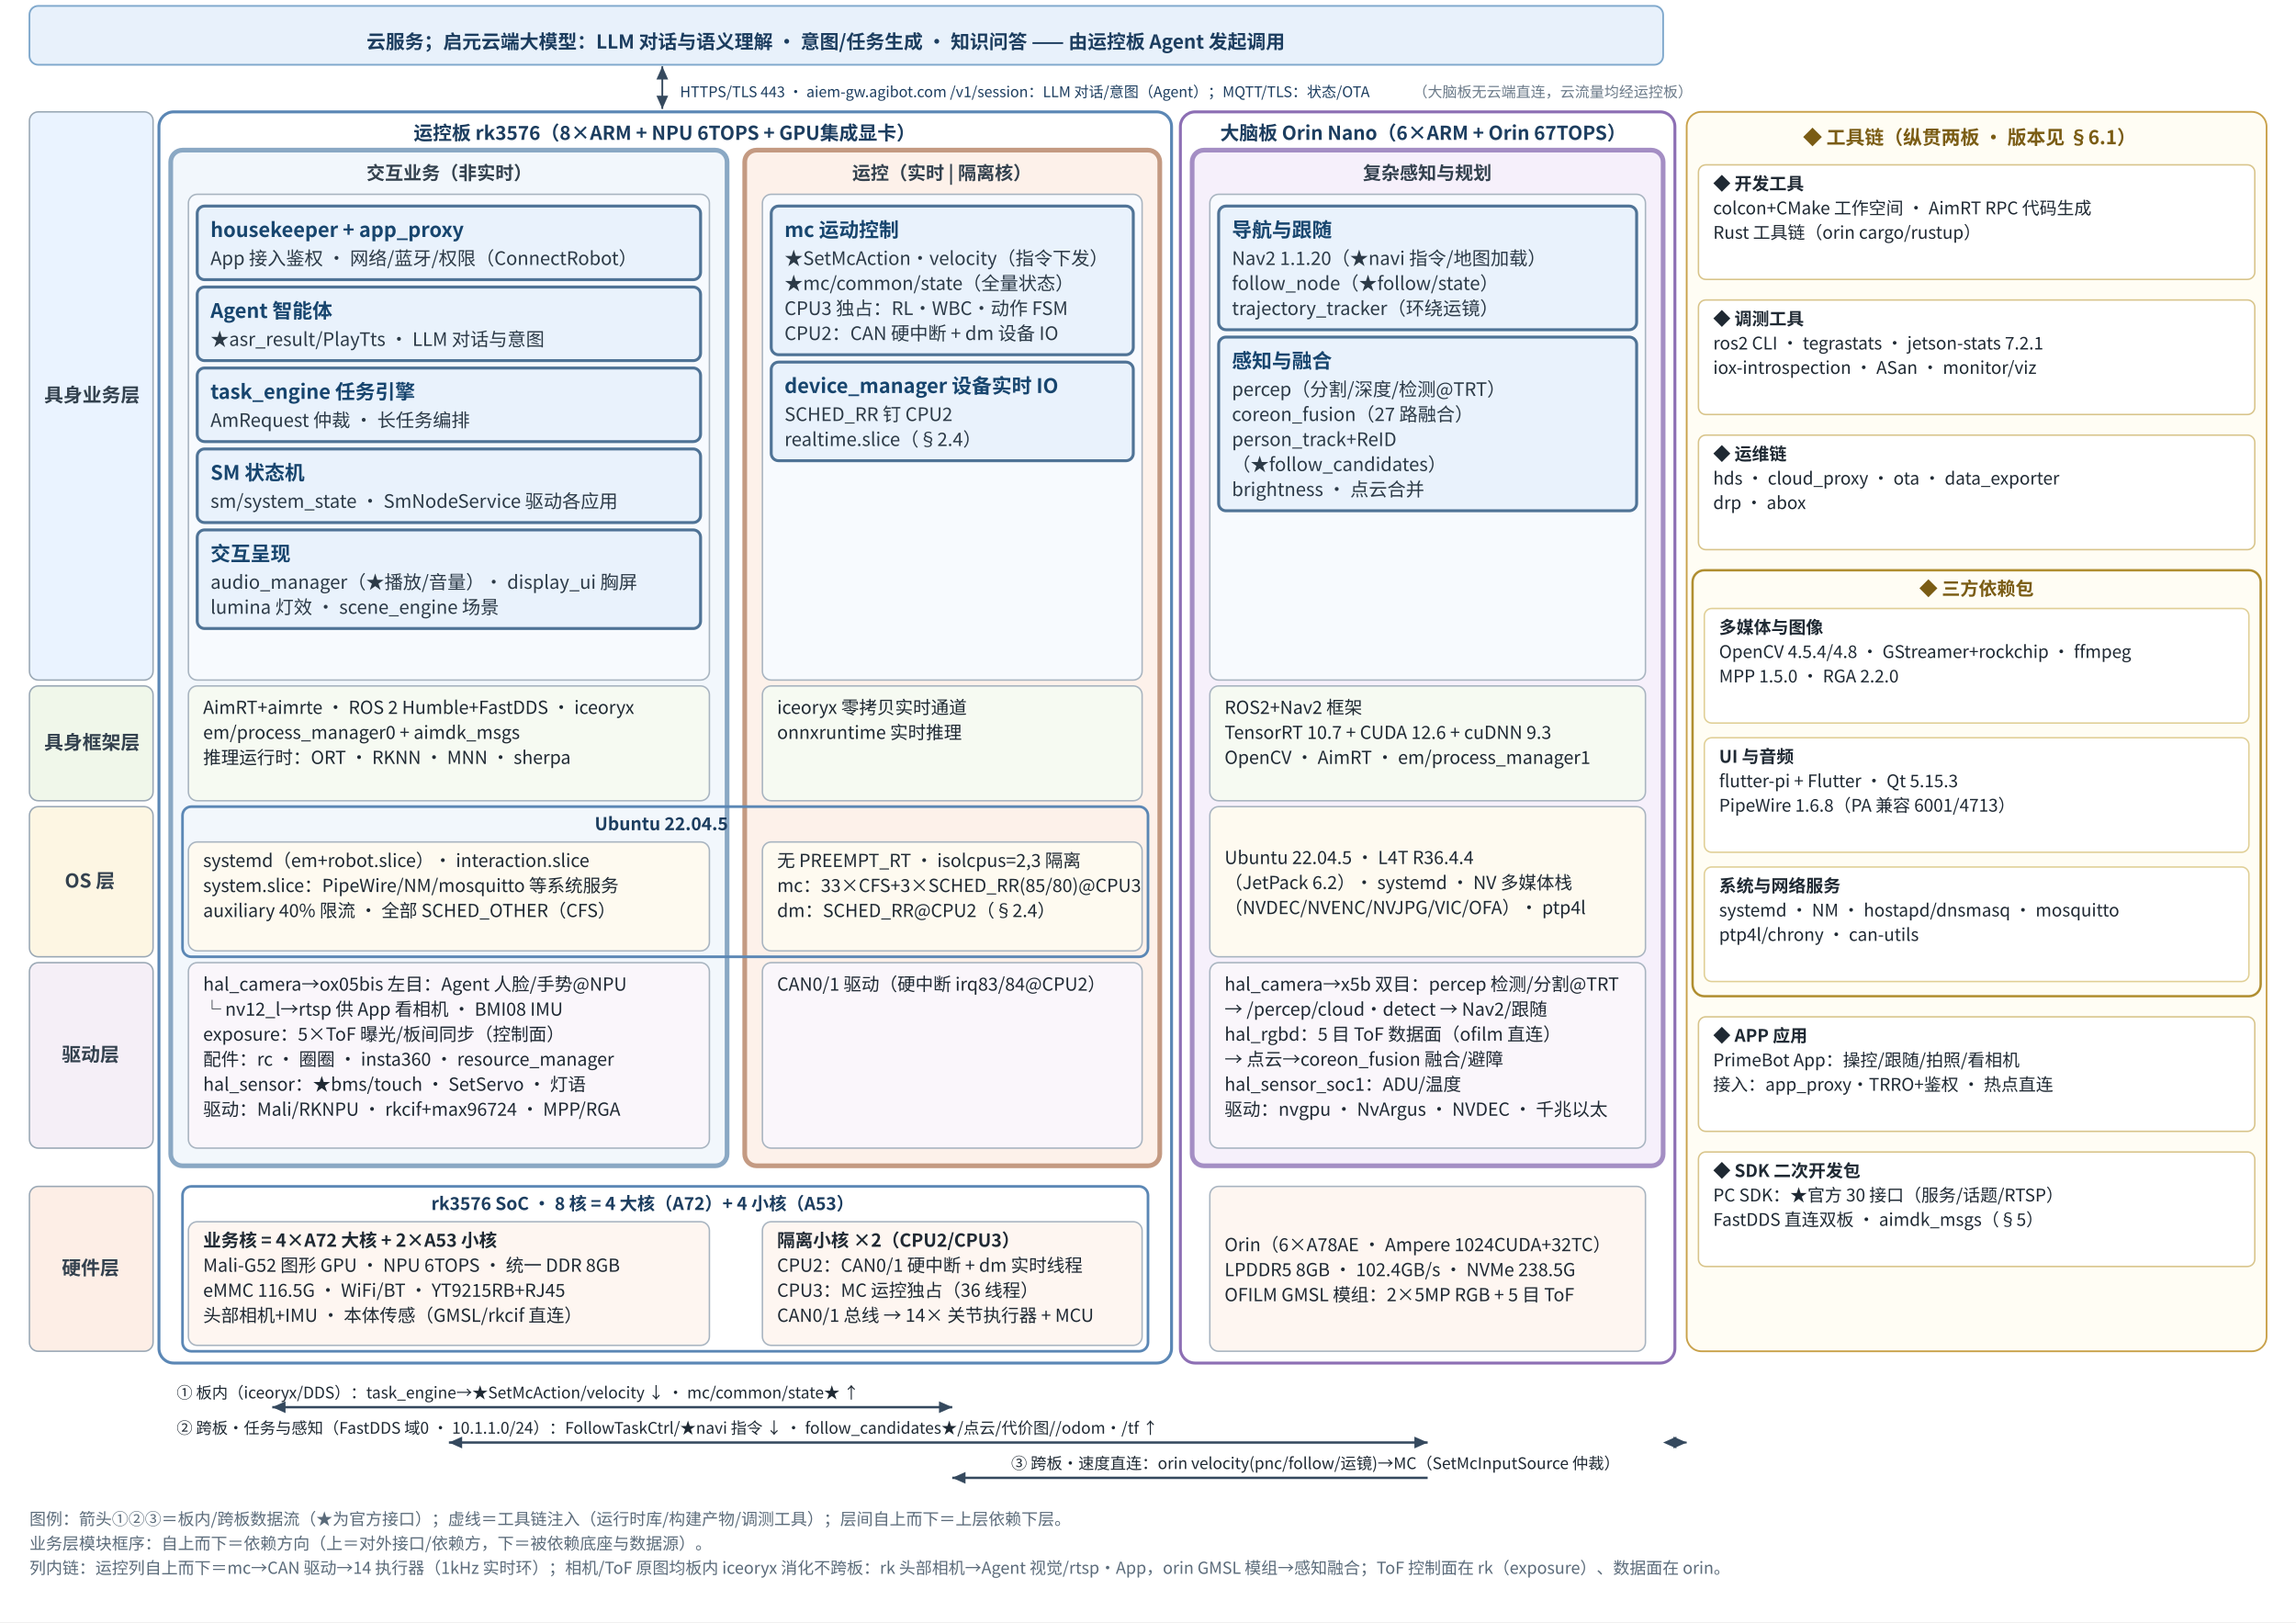
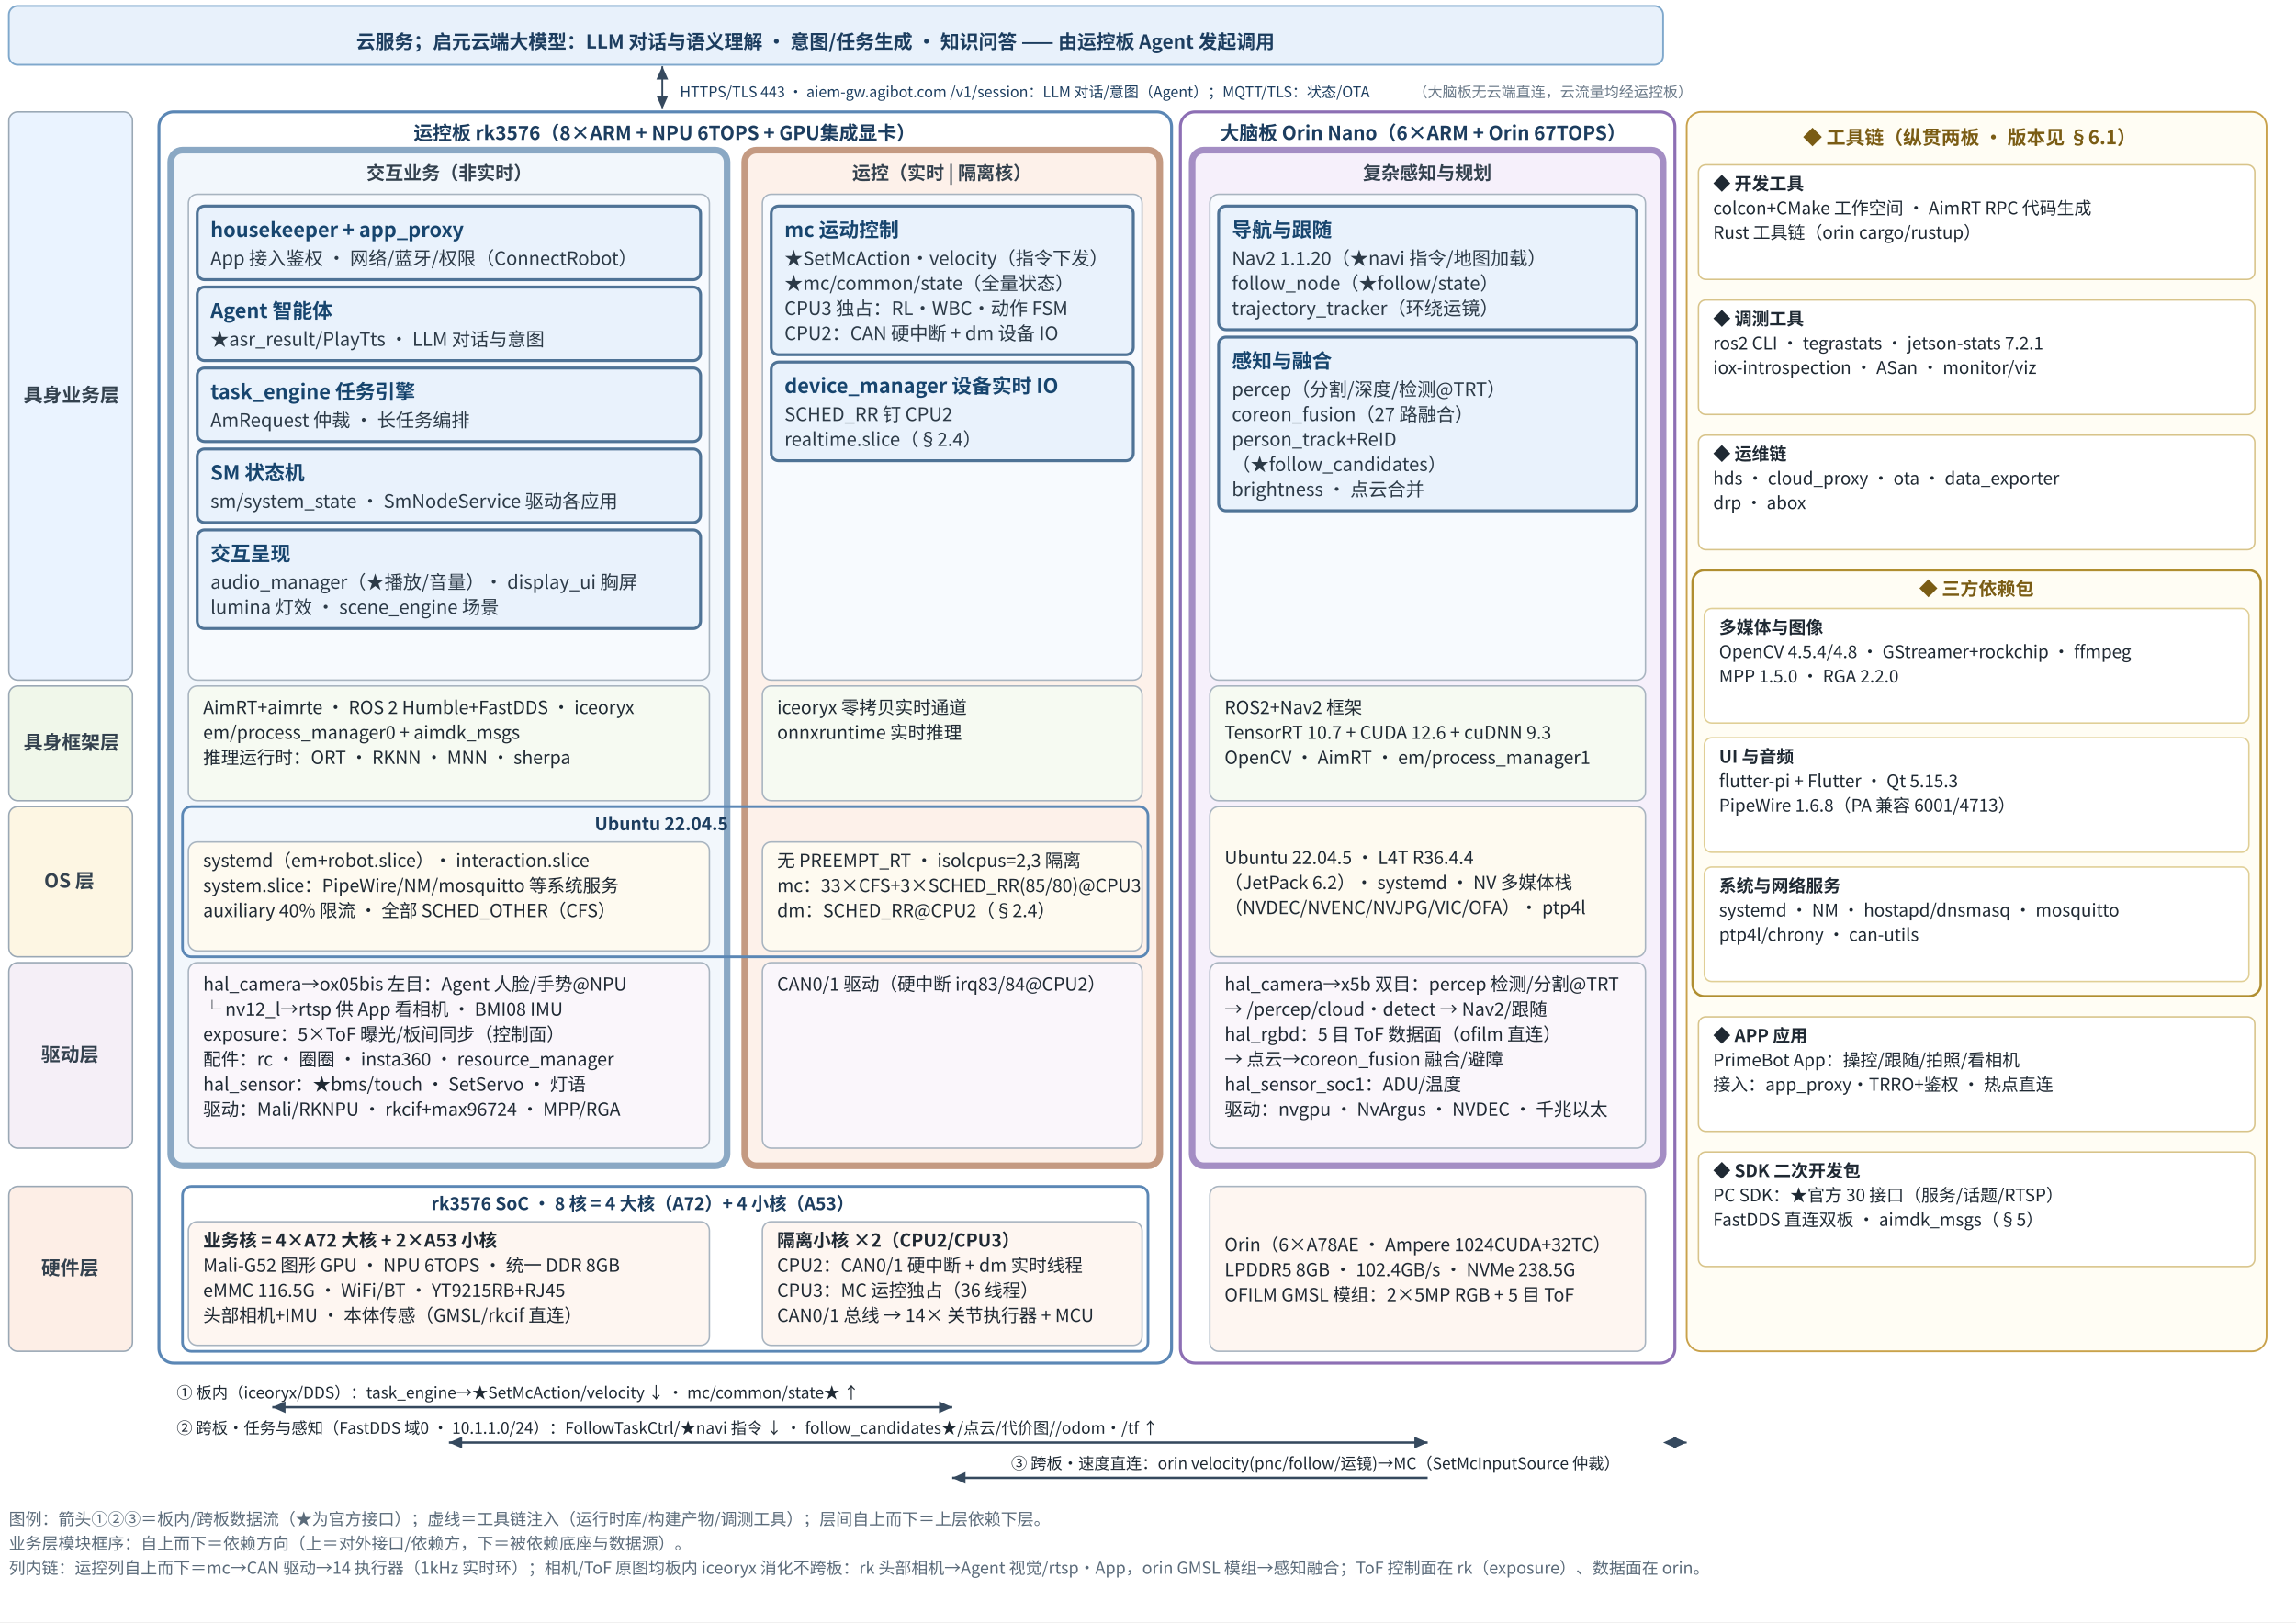
<svg xmlns="http://www.w3.org/2000/svg" width="1560" height="1102" viewBox="0 0 1560 1102">
  <rect x="0" y="0" width="1560" height="1102" fill="#ffffff" />
-   <rect x="20" y="4" width="1110" height="40" rx="6" fill="#e8f1fb" stroke="#7fa8cc" stroke-width="1.2" />
-   <text x="249" y="33" font-family="Noto Sans CJK SC" font-size="13" fill="#1c3d5f" font-weight="700">云服务；启元云端大模型：LLM 对话与语义理解 · 意图/任务生成 · 知识问答 —— 由运控板 Agent 发起调用</text>
+   <rect x="6" y="4" width="1124" height="40" rx="6" fill="#e8f1fb" stroke="#7fa8cc" stroke-width="1.2" />
+   <text x="242" y="33" font-family="Noto Sans CJK SC" font-size="13" fill="#1c3d5f" font-weight="700">云服务；启元云端大模型：LLM 对话与语义理解 · 意图/任务生成 · 知识问答 —— 由运控板 Agent 发起调用</text>
  <line x1="450" y1="45" x2="450" y2="74" stroke="#35495e" stroke-width="1.2" />
  <polygon points="450,74 446,65 454,65" fill="#35495e" />
  <polygon points="450,45 454,54 446,54" fill="#35495e" />
  <text x="462" y="66" font-family="Noto Sans CJK SC" font-size="10" fill="#1c3d5f">HTTPS/TLS 443 · aiem-gw.agibot.com /v1/session：LLM 对话/意图（Agent）；MQTT/TLS：状态/OTA</text>
  <text x="960" y="66" font-family="Noto Sans CJK SC" font-size="10" fill="#6b7a89">（大脑板无云端直连，云流量均经运控板）</text>
  <rect x="108" y="76" width="688" height="850" rx="10" fill="#ffffff" stroke="#5b87b5" stroke-width="2" />
  <text x="281" y="95" font-family="Noto Sans CJK SC" font-size="13" fill="#1c3d5f" font-weight="700">运控板 rk3576（8×ARM + NPU 6TOPS + GPU集成显卡）</text>
  <rect x="802" y="76" width="336" height="850" rx="10" fill="#ffffff" stroke="#8d6fb4" stroke-width="2" />
  <text x="829" y="95" font-family="Noto Sans CJK SC" font-size="13" fill="#1c3d5f" font-weight="700">大脑板 Orin Nano（6×ARM + Orin 67TOPS）</text>
-   <rect x="116" y="102" width="378" height="690" rx="8" fill="#f2f7fc" stroke="#8aa8c4" stroke-width="3.2" />
+   <rect x="116" y="102" width="378" height="690" rx="8" fill="#f2f7fc" stroke="#8aa8c4" stroke-width="4.5" />
  <text x="249" y="122" font-family="Noto Sans CJK SC" font-size="12.5" fill="#33414e" font-weight="700">交互业务（非实时）</text>
-   <rect x="506" y="102" width="282" height="690" rx="8" fill="#fdf1ea" stroke="#c49a82" stroke-width="3.2" />
+   <rect x="506" y="102" width="282" height="690" rx="8" fill="#fdf1ea" stroke="#c49a82" stroke-width="4.5" />
  <text x="579" y="122" font-family="Noto Sans CJK SC" font-size="12.5" fill="#33414e" font-weight="700">运控（实时 | 隔离核）</text>
-   <rect x="810" y="102" width="320" height="690" rx="8" fill="#f6f0fb" stroke="#a48ec4" stroke-width="3.2" />
+   <rect x="810" y="102" width="320" height="690" rx="8" fill="#f6f0fb" stroke="#a48ec4" stroke-width="4.5" />
  <text x="926" y="122" font-family="Noto Sans CJK SC" font-size="12.5" fill="#33414e" font-weight="700">复杂感知与规划</text>
-   <rect x="20" y="76" width="84" height="386" rx="6" fill="#eaf3ff" stroke="#9aa8b5" stroke-width="1" />
-   <text x="30" y="273" font-family="Noto Sans CJK SC" font-size="13" fill="#33414e" font-weight="700">具身业务层</text>
+   <rect x="6" y="76" width="84" height="386" rx="6" fill="#eaf3ff" stroke="#9aa8b5" stroke-width="1" />
+   <text x="16" y="273" font-family="Noto Sans CJK SC" font-size="13" fill="#33414e" font-weight="700">具身业务层</text>
  <rect x="128" y="132" width="354" height="330" rx="6" fill="#f7fafe" stroke="#a8b4c0" stroke-width="1" />
  <rect x="134" y="140" width="342" height="50" rx="5" fill="#e9f2fc" stroke="#4f7396" stroke-width="2" />
  <text x="143" y="161" font-family="Noto Sans CJK SC" font-size="13.6" fill="#17456e" font-weight="700">housekeeper + app_proxy</text>
  <text x="143" y="180" font-family="Noto Sans CJK SC" font-size="12.6" fill="#2c3a47">App 接入鉴权 · 网络/蓝牙/权限（ConnectRobot）</text>
  <rect x="134" y="195" width="342" height="50" rx="5" fill="#e9f2fc" stroke="#4f7396" stroke-width="2" />
  <text x="143" y="216" font-family="Noto Sans CJK SC" font-size="13.6" fill="#17456e" font-weight="700">Agent 智能体</text>
  <text x="143" y="235" font-family="Noto Sans CJK SC" font-size="12.6" fill="#2c3a47">★asr_result/PlayTts · LLM 对话与意图</text>
  <rect x="134" y="250" width="342" height="50" rx="5" fill="#e9f2fc" stroke="#4f7396" stroke-width="2" />
  <text x="143" y="271" font-family="Noto Sans CJK SC" font-size="13.6" fill="#17456e" font-weight="700">task_engine 任务引擎</text>
  <text x="143" y="290" font-family="Noto Sans CJK SC" font-size="12.6" fill="#2c3a47">AmRequest 仲裁 · 长任务编排</text>
  <rect x="134" y="305" width="342" height="50" rx="5" fill="#e9f2fc" stroke="#4f7396" stroke-width="2" />
  <text x="143" y="326" font-family="Noto Sans CJK SC" font-size="13.6" fill="#17456e" font-weight="700">SM 状态机</text>
  <text x="143" y="345" font-family="Noto Sans CJK SC" font-size="12.6" fill="#2c3a47">sm/system_state · SmNodeService 驱动各应用</text>
  <rect x="134" y="360" width="342" height="67" rx="5" fill="#e9f2fc" stroke="#4f7396" stroke-width="2" />
  <text x="143" y="381" font-family="Noto Sans CJK SC" font-size="13.6" fill="#17456e" font-weight="700">交互呈现</text>
  <text x="143" y="400" font-family="Noto Sans CJK SC" font-size="12.6" fill="#2c3a47">audio_manager（★播放/音量）· display_ui 胸屏</text>
  <text x="143" y="417" font-family="Noto Sans CJK SC" font-size="12.6" fill="#2c3a47">lumina 灯效 · scene_engine 场景</text>
  <rect x="518" y="132" width="258" height="330" rx="6" fill="#f7fafe" stroke="#a8b4c0" stroke-width="1" />
  <rect x="524" y="140" width="246" height="101" rx="5" fill="#e9f2fc" stroke="#4f7396" stroke-width="2" />
  <text x="533" y="161" font-family="Noto Sans CJK SC" font-size="13.6" fill="#17456e" font-weight="700">mc 运动控制</text>
  <text x="533" y="180" font-family="Noto Sans CJK SC" font-size="12.6" fill="#2c3a47">★SetMcAction·velocity（指令下发）</text>
  <text x="533" y="197" font-family="Noto Sans CJK SC" font-size="12.6" fill="#2c3a47">★mc/common/state（全量状态）</text>
  <text x="533" y="214" font-family="Noto Sans CJK SC" font-size="12.6" fill="#2c3a47">CPU3 独占：RL·WBC·动作 FSM</text>
  <text x="533" y="231" font-family="Noto Sans CJK SC" font-size="12.6" fill="#2c3a47">CPU2：CAN 硬中断 + dm 设备 IO</text>
  <rect x="524" y="246" width="246" height="67" rx="5" fill="#e9f2fc" stroke="#4f7396" stroke-width="2" />
  <text x="533" y="267" font-family="Noto Sans CJK SC" font-size="13.6" fill="#17456e" font-weight="700">device_manager 设备实时 IO</text>
  <text x="533" y="286" font-family="Noto Sans CJK SC" font-size="12.6" fill="#2c3a47">SCHED_RR 钉 CPU2</text>
  <text x="533" y="303" font-family="Noto Sans CJK SC" font-size="12.6" fill="#2c3a47">realtime.slice（§2.4）</text>
  <rect x="822" y="132" width="296" height="330" rx="6" fill="#f7fafe" stroke="#a8b4c0" stroke-width="1" />
  <rect x="828" y="140" width="284" height="84" rx="5" fill="#e9f2fc" stroke="#4f7396" stroke-width="2" />
  <text x="837" y="161" font-family="Noto Sans CJK SC" font-size="13.6" fill="#17456e" font-weight="700">导航与跟随</text>
  <text x="837" y="180" font-family="Noto Sans CJK SC" font-size="12.6" fill="#2c3a47">Nav2 1.1.20（★navi 指令/地图加载）</text>
  <text x="837" y="197" font-family="Noto Sans CJK SC" font-size="12.6" fill="#2c3a47">follow_node（★follow/state）</text>
  <text x="837" y="214" font-family="Noto Sans CJK SC" font-size="12.6" fill="#2c3a47">trajectory_tracker（环绕运镜）</text>
  <rect x="828" y="229" width="284" height="118" rx="5" fill="#e9f2fc" stroke="#4f7396" stroke-width="2" />
  <text x="837" y="250" font-family="Noto Sans CJK SC" font-size="13.6" fill="#17456e" font-weight="700">感知与融合</text>
  <text x="837" y="269" font-family="Noto Sans CJK SC" font-size="12.6" fill="#2c3a47">percep（分割/深度/检测@TRT）</text>
  <text x="837" y="286" font-family="Noto Sans CJK SC" font-size="12.6" fill="#2c3a47">coreon_fusion（27 路融合）</text>
  <text x="837" y="303" font-family="Noto Sans CJK SC" font-size="12.6" fill="#2c3a47">person_track+ReID</text>
  <text x="837" y="320" font-family="Noto Sans CJK SC" font-size="12.6" fill="#2c3a47">（★follow_candidates）</text>
  <text x="837" y="337" font-family="Noto Sans CJK SC" font-size="12.6" fill="#2c3a47">brightness · 点云合并</text>
-   <rect x="20" y="466" width="84" height="78" rx="6" fill="#f0f7ea" stroke="#9aa8b5" stroke-width="1" />
-   <text x="30" y="509" font-family="Noto Sans CJK SC" font-size="13" fill="#33414e" font-weight="700">具身框架层</text>
+   <rect x="6" y="466" width="84" height="78" rx="6" fill="#f0f7ea" stroke="#9aa8b5" stroke-width="1" />
+   <text x="16" y="509" font-family="Noto Sans CJK SC" font-size="13" fill="#33414e" font-weight="700">具身框架层</text>
  <rect x="128" y="466" width="354" height="78" rx="6" fill="#f6faf2" stroke="#a8b4c0" stroke-width="1" />
  <text x="138" y="485" font-family="Noto Sans CJK SC" font-size="12.2" fill="#1f2933">AimRT+aimrte · ROS 2 Humble+FastDDS · iceoryx</text>
  <text x="138" y="502" font-family="Noto Sans CJK SC" font-size="12.2" fill="#1f2933">em/process_manager0 + aimdk_msgs</text>
  <text x="138" y="519" font-family="Noto Sans CJK SC" font-size="12.2" fill="#1f2933">推理运行时：ORT · RKNN · MNN · sherpa</text>
  <rect x="518" y="466" width="258" height="78" rx="6" fill="#f6faf2" stroke="#a8b4c0" stroke-width="1" />
  <text x="528" y="485" font-family="Noto Sans CJK SC" font-size="12.2" fill="#1f2933">iceoryx 零拷贝实时通道</text>
  <text x="528" y="502" font-family="Noto Sans CJK SC" font-size="12.2" fill="#1f2933">onnxruntime 实时推理</text>
  <rect x="822" y="466" width="296" height="78" rx="6" fill="#f6faf2" stroke="#a8b4c0" stroke-width="1" />
  <text x="832" y="485" font-family="Noto Sans CJK SC" font-size="12.2" fill="#1f2933">ROS2+Nav2 框架</text>
  <text x="832" y="502" font-family="Noto Sans CJK SC" font-size="12.2" fill="#1f2933">TensorRT 10.7 + CUDA 12.6 + cuDNN 9.3</text>
  <text x="832" y="519" font-family="Noto Sans CJK SC" font-size="12.2" fill="#1f2933">OpenCV · AimRT · em/process_manager1</text>
-   <rect x="20" y="548" width="84" height="102" rx="6" fill="#fdf6e3" stroke="#9aa8b5" stroke-width="1" />
-   <text x="44" y="603" font-family="Noto Sans CJK SC" font-size="13" fill="#33414e" font-weight="700">OS 层</text>
+   <rect x="6" y="548" width="84" height="102" rx="6" fill="#fdf6e3" stroke="#9aa8b5" stroke-width="1" />
+   <text x="30" y="603" font-family="Noto Sans CJK SC" font-size="13" fill="#33414e" font-weight="700">OS 层</text>
  <rect x="124" y="548" width="656" height="102" rx="6" fill="none" stroke="#5b87b5" stroke-width="1.8" />
  <text x="404" y="564" font-family="Noto Sans CJK SC" font-size="12" fill="#1c3d5f" font-weight="700">Ubuntu 22.04.5</text>
  <rect x="128" y="572" width="354" height="74" rx="6" fill="#fefaf0" stroke="#a8b4c0" stroke-width="1" />
  <text x="138" y="589" font-family="Noto Sans CJK SC" font-size="12.2" fill="#1f2933">systemd（em+robot.slice）· interaction.slice</text>
  <text x="138" y="606" font-family="Noto Sans CJK SC" font-size="12.2" fill="#1f2933">system.slice：PipeWire/NM/mosquitto 等系统服务</text>
  <text x="138" y="623" font-family="Noto Sans CJK SC" font-size="12.2" fill="#1f2933">auxiliary 40% 限流 · 全部 SCHED_OTHER（CFS）</text>
  <rect x="518" y="572" width="258" height="74" rx="6" fill="#fefaf0" stroke="#a8b4c0" stroke-width="1" />
  <text x="528" y="589" font-family="Noto Sans CJK SC" font-size="12.2" fill="#1f2933">无 PREEMPT_RT · isolcpus=2,3 隔离</text>
  <text x="528" y="606" font-family="Noto Sans CJK SC" font-size="12.2" fill="#1f2933">mc：33×CFS+3×SCHED_RR(85/80)@CPU3</text>
  <text x="528" y="623" font-family="Noto Sans CJK SC" font-size="12.2" fill="#1f2933">dm：SCHED_RR@CPU2（§2.4）</text>
  <rect x="822" y="548" width="296" height="102" rx="6" fill="#fefaf0" stroke="#a8b4c0" stroke-width="1" />
  <text x="832" y="587" font-family="Noto Sans CJK SC" font-size="12.2" fill="#1f2933">Ubuntu 22.04.5 · L4T R36.4.4</text>
  <text x="832" y="604" font-family="Noto Sans CJK SC" font-size="12.2" fill="#1f2933">（JetPack 6.2）· systemd · NV 多媒体栈</text>
  <text x="832" y="621" font-family="Noto Sans CJK SC" font-size="12.2" fill="#1f2933">（NVDEC/NVENC/NVJPG/VIC/OFA）· ptp4l</text>
-   <rect x="20" y="654" width="84" height="126" rx="6" fill="#f5eff7" stroke="#9aa8b5" stroke-width="1" />
-   <text x="42" y="721" font-family="Noto Sans CJK SC" font-size="13" fill="#33414e" font-weight="700">驱动层</text>
+   <rect x="6" y="654" width="84" height="126" rx="6" fill="#f5eff7" stroke="#9aa8b5" stroke-width="1" />
+   <text x="28" y="721" font-family="Noto Sans CJK SC" font-size="13" fill="#33414e" font-weight="700">驱动层</text>
  <rect x="128" y="654" width="354" height="126" rx="6" fill="#faf6fb" stroke="#a8b4c0" stroke-width="1" />
  <text x="138" y="673" font-family="Noto Sans CJK SC" font-size="12.2" fill="#1f2933">hal_camera→ox05bis 左目：Agent 人脸/手势@NPU</text>
  <text x="138" y="690" font-family="Noto Sans CJK SC" font-size="12.2" fill="#1f2933">└ nv12_l→rtsp 供 App 看相机 · BMI08 IMU</text>
  <text x="138" y="707" font-family="Noto Sans CJK SC" font-size="12.2" fill="#1f2933">exposure：5×ToF 曝光/板间同步（控制面）</text>
  <text x="138" y="724" font-family="Noto Sans CJK SC" font-size="12.2" fill="#1f2933">配件：rc · 圈圈 · insta360 · resource_manager</text>
  <text x="138" y="741" font-family="Noto Sans CJK SC" font-size="12.2" fill="#1f2933">hal_sensor：★bms/touch · SetServo · 灯语</text>
  <text x="138" y="758" font-family="Noto Sans CJK SC" font-size="12.2" fill="#1f2933">驱动：Mali/RKNPU · rkcif+max96724 · MPP/RGA</text>
  <rect x="518" y="654" width="258" height="126" rx="6" fill="#faf6fb" stroke="#a8b4c0" stroke-width="1" />
  <text x="528" y="673" font-family="Noto Sans CJK SC" font-size="12.2" fill="#1f2933">CAN0/1 驱动（硬中断 irq83/84@CPU2）</text>
  <rect x="822" y="654" width="296" height="126" rx="6" fill="#faf6fb" stroke="#a8b4c0" stroke-width="1" />
  <text x="832" y="673" font-family="Noto Sans CJK SC" font-size="12.2" fill="#1f2933">hal_camera→x5b 双目：percep 检测/分割@TRT</text>
  <text x="832" y="690" font-family="Noto Sans CJK SC" font-size="12.2" fill="#1f2933">→ /percep/cloud·detect → Nav2/跟随</text>
  <text x="832" y="707" font-family="Noto Sans CJK SC" font-size="12.2" fill="#1f2933">hal_rgbd：5 目 ToF 数据面（ofilm 直连）</text>
  <text x="832" y="724" font-family="Noto Sans CJK SC" font-size="12.2" fill="#1f2933">→ 点云→coreon_fusion 融合/避障</text>
  <text x="832" y="741" font-family="Noto Sans CJK SC" font-size="12.2" fill="#1f2933">hal_sensor_soc1：ADU/温度</text>
  <text x="832" y="758" font-family="Noto Sans CJK SC" font-size="12.2" fill="#1f2933">驱动：nvgpu · NvArgus · NVDEC · 千兆以太</text>
-   <rect x="20" y="806" width="84" height="112" rx="6" fill="#fdeee6" stroke="#9aa8b5" stroke-width="1" />
-   <text x="42" y="866" font-family="Noto Sans CJK SC" font-size="13" fill="#33414e" font-weight="700">硬件层</text>
+   <rect x="6" y="806" width="84" height="112" rx="6" fill="#fdeee6" stroke="#9aa8b5" stroke-width="1" />
+   <text x="28" y="866" font-family="Noto Sans CJK SC" font-size="13" fill="#33414e" font-weight="700">硬件层</text>
  <rect x="124" y="806" width="656" height="112" rx="6" fill="none" stroke="#5b87b5" stroke-width="1.8" />
  <text x="293" y="822" font-family="Noto Sans CJK SC" font-size="12" fill="#1c3d5f" font-weight="700">rk3576 SoC · 8 核 = 4 大核（A72）+ 4 小核（A53）</text>
  <rect x="128" y="830" width="354" height="84" rx="6" fill="#fef6f1" stroke="#a8b4c0" stroke-width="1" />
  <text x="138" y="847" font-family="Noto Sans CJK SC" font-size="12.2" fill="#1f2933" font-weight="700">业务核 = 4×A72 大核 + 2×A53 小核</text>
  <text x="138" y="864" font-family="Noto Sans CJK SC" font-size="12.2" fill="#1f2933">Mali-G52 图形 GPU · NPU 6TOPS · 统一 DDR 8GB</text>
  <text x="138" y="881" font-family="Noto Sans CJK SC" font-size="12.2" fill="#1f2933">eMMC 116.5G · WiFi/BT · YT9215RB+RJ45</text>
  <text x="138" y="898" font-family="Noto Sans CJK SC" font-size="12.2" fill="#1f2933">头部相机+IMU · 本体传感（GMSL/rkcif 直连）</text>
  <rect x="518" y="830" width="258" height="84" rx="6" fill="#fef6f1" stroke="#a8b4c0" stroke-width="1" />
  <text x="528" y="847" font-family="Noto Sans CJK SC" font-size="12.2" fill="#1f2933" font-weight="700">隔离小核 ×2（CPU2/CPU3）</text>
  <text x="528" y="864" font-family="Noto Sans CJK SC" font-size="12.2" fill="#1f2933">CPU2：CAN0/1 硬中断 + dm 实时线程</text>
  <text x="528" y="881" font-family="Noto Sans CJK SC" font-size="12.2" fill="#1f2933">CPU3：MC 运控独占（36 线程）</text>
  <text x="528" y="898" font-family="Noto Sans CJK SC" font-size="12.2" fill="#1f2933">CAN0/1 总线 → 14× 关节执行器 + MCU</text>
  <rect x="822" y="806" width="296" height="112" rx="6" fill="#fef6f1" stroke="#a8b4c0" stroke-width="1" />
  <text x="832" y="850" font-family="Noto Sans CJK SC" font-size="12.2" fill="#1f2933">Orin（6×A78AE · Ampere 1024CUDA+32TC）</text>
  <text x="832" y="867" font-family="Noto Sans CJK SC" font-size="12.2" fill="#1f2933">LPDDR5 8GB · 102.4GB/s · NVMe 238.5G</text>
  <text x="832" y="884" font-family="Noto Sans CJK SC" font-size="12.2" fill="#1f2933">OFILM GMSL 模组：2×5MP RGB + 5 目 ToF</text>
  <rect x="1146" y="76" width="394" height="842" rx="10" fill="#fffdf4" stroke="#c9a24b" stroke-width="1.2" />
  <text x="1225" y="98" font-family="Noto Sans CJK SC" font-size="13" fill="#7a5c14" font-weight="700">◆ 工具链（纵贯两板 · 版本见 §6.1）</text>
  <rect x="1154" y="112" width="378" height="77.8" rx="5" fill="#ffffff" stroke="#d8c48a" stroke-width="1" />
  <text x="1164" y="129" font-family="Noto Sans CJK SC" font-size="11.8" fill="#1f2933" font-weight="700">◆ 开发工具</text>
  <text x="1164" y="145.6" font-family="Noto Sans CJK SC" font-size="11.8" fill="#1f2933">colcon+CMake 工作空间 · AimRT RPC 代码生成</text>
  <text x="1164" y="162.2" font-family="Noto Sans CJK SC" font-size="11.8" fill="#1f2933">Rust 工具链（orin cargo/rustup）</text>
  <rect x="1154" y="203.8" width="378" height="77.8" rx="5" fill="#ffffff" stroke="#d8c48a" stroke-width="1" />
  <text x="1164" y="220.8" font-family="Noto Sans CJK SC" font-size="11.8" fill="#1f2933" font-weight="700">◆ 调测工具</text>
  <text x="1164" y="237.4" font-family="Noto Sans CJK SC" font-size="11.8" fill="#1f2933">ros2 CLI · tegrastats · jetson-stats 7.2.1</text>
  <text x="1164" y="254.0" font-family="Noto Sans CJK SC" font-size="11.8" fill="#1f2933">iox-introspection · ASan · monitor/viz</text>
  <rect x="1154" y="295.6" width="378" height="77.8" rx="5" fill="#ffffff" stroke="#d8c48a" stroke-width="1" />
  <text x="1164" y="312.6" font-family="Noto Sans CJK SC" font-size="11.8" fill="#1f2933" font-weight="700">◆ 运维链</text>
  <text x="1164" y="329.2" font-family="Noto Sans CJK SC" font-size="11.8" fill="#1f2933">hds · cloud_proxy · ota · data_exporter</text>
  <text x="1164" y="345.8" font-family="Noto Sans CJK SC" font-size="11.8" fill="#1f2933">drp · abox</text>
  <rect x="1150" y="387.4" width="386" height="289.4" rx="8" fill="none" stroke="#b08e30" stroke-width="1.6" />
  <text x="1304" y="404.4" font-family="Noto Sans CJK SC" font-size="12.5" fill="#7a5c14" font-weight="700">◆ 三方依赖包</text>
  <rect x="1158" y="413.4" width="370" height="77.8" rx="5" fill="#ffffff" stroke="#e0cf96" stroke-width="1" />
  <text x="1168" y="430.4" font-family="Noto Sans CJK SC" font-size="11.8" fill="#1f2933" font-weight="700">多媒体与图像</text>
  <text x="1168" y="447" font-family="Noto Sans CJK SC" font-size="11.8" fill="#1f2933">OpenCV 4.5.4/4.8 · GStreamer+rockchip · ffmpeg</text>
  <text x="1168" y="463.6" font-family="Noto Sans CJK SC" font-size="11.8" fill="#1f2933">MPP 1.5.0 · RGA 2.2.0</text>
  <rect x="1158" y="501.2" width="370" height="77.8" rx="5" fill="#ffffff" stroke="#e0cf96" stroke-width="1" />
  <text x="1168" y="518.2" font-family="Noto Sans CJK SC" font-size="11.8" fill="#1f2933" font-weight="700">UI 与音频</text>
  <text x="1168" y="534.8" font-family="Noto Sans CJK SC" font-size="11.8" fill="#1f2933">flutter-pi + Flutter · Qt 5.15.3</text>
  <text x="1168" y="551.4" font-family="Noto Sans CJK SC" font-size="11.8" fill="#1f2933">PipeWire 1.6.8（PA 兼容 6001/4713）</text>
  <rect x="1158" y="589.0" width="370" height="77.8" rx="5" fill="#ffffff" stroke="#e0cf96" stroke-width="1" />
  <text x="1168" y="606.0" font-family="Noto Sans CJK SC" font-size="11.8" fill="#1f2933" font-weight="700">系统与网络服务</text>
  <text x="1168" y="622.6" font-family="Noto Sans CJK SC" font-size="11.8" fill="#1f2933">systemd · NM · hostapd/dnsmasq · mosquitto</text>
  <text x="1168" y="639.2" font-family="Noto Sans CJK SC" font-size="11.8" fill="#1f2933">ptp4l/chrony · can-utils</text>
  <rect x="1154" y="690.8" width="378" height="77.8" rx="5" fill="#ffffff" stroke="#d8c48a" stroke-width="1" />
  <text x="1164" y="707.8" font-family="Noto Sans CJK SC" font-size="11.8" fill="#1f2933" font-weight="700">◆ APP 应用</text>
  <text x="1164" y="724.4" font-family="Noto Sans CJK SC" font-size="11.8" fill="#1f2933">PrimeBot App：操控/跟随/拍照/看相机</text>
  <text x="1164" y="741" font-family="Noto Sans CJK SC" font-size="11.8" fill="#1f2933">接入：app_proxy·TRRO+鉴权 · 热点直连</text>
  <rect x="1154" y="782.6" width="378" height="77.8" rx="5" fill="#ffffff" stroke="#d8c48a" stroke-width="1" />
  <text x="1164" y="799.6" font-family="Noto Sans CJK SC" font-size="11.8" fill="#1f2933" font-weight="700">◆ SDK 二次开发包</text>
  <text x="1164" y="816.2" font-family="Noto Sans CJK SC" font-size="11.8" fill="#1f2933">PC SDK：★官方 30 接口（服务/话题/RTSP）</text>
  <text x="1164" y="832.8" font-family="Noto Sans CJK SC" font-size="11.8" fill="#1f2933">FastDDS 直连双板 · aimdk_msgs（§5）</text>
  <text x="120" y="950" font-family="Noto Sans CJK SC" font-size="10.8" fill="#1f2933">① 板内（iceoryx/DDS）：task_engine→★SetMcAction/velocity ↓ · mc/common/state★ ↑</text>
  <line x1="185" y1="956" x2="647" y2="956" stroke="#35495e" stroke-width="1.6" />
  <polygon points="647,956 638,960 638,952" fill="#35495e" />
  <polygon points="185,956 194,952 194,960" fill="#35495e" />
  <text x="120" y="974" font-family="Noto Sans CJK SC" font-size="10.8" fill="#1f2933">② 跨板·任务与感知（FastDDS 域0 · 10.1.1.0/24）：FollowTaskCtrl/★navi 指令 ↓ · follow_candidates★/点云/代价图//odom·/tf ↑</text>
  <line x1="305" y1="980" x2="970" y2="980" stroke="#35495e" stroke-width="1.6" />
  <polygon points="970,980 961,984 961,976" fill="#35495e" />
  <polygon points="305,980 314,976 314,984" fill="#35495e" />
  <text x="687" y="998" font-family="Noto Sans CJK SC" font-size="10.8" fill="#1f2933">③ 跨板·速度直连：orin velocity(pnc/follow/运镜)→MC（SetMcInputSource 仲裁）</text>
  <line x1="970" y1="1004" x2="647" y2="1004" stroke="#35495e" stroke-width="1.6" />
  <polygon points="647,1004 656,1000 656,1008" fill="#35495e" />
  <line x1="1146" y1="980" x2="1130" y2="980" stroke="#35495e" stroke-width="1.3" stroke-dasharray="5,4" />
  <polygon points="1130,980 1139,976 1139,984" fill="#35495e" />
  <polygon points="1146,980 1137,984 1137,976" fill="#35495e" />
-   <text x="20" y="1036" font-family="Noto Sans CJK SC" font-size="11.2" fill="#5b6b7a">图例：箭头①②③＝板内/跨板数据流（★为官方接口）；虚线＝工具链注入（运行时库/构建产物/调测工具）；层间自上而下＝上层依赖下层。</text>
-   <text x="20" y="1052.6" font-family="Noto Sans CJK SC" font-size="11.2" fill="#5b6b7a">业务层模块框序：自上而下＝依赖方向（上＝对外接口/依赖方，下＝被依赖底座与数据源）。</text>
-   <text x="20" y="1069.2" font-family="Noto Sans CJK SC" font-size="11.2" fill="#5b6b7a">列内链：运控列自上而下＝mc→CAN 驱动→14 执行器（1kHz 实时环）；相机/ToF 原图均板内 iceoryx 消化不跨板：rk 头部相机→Agent 视觉/rtsp·App，orin GMSL 模组→感知融合；ToF 控制面在 rk（exposure）、数据面在 orin。</text>
+   <text x="6" y="1036" font-family="Noto Sans CJK SC" font-size="11.2" fill="#5b6b7a">图例：箭头①②③＝板内/跨板数据流（★为官方接口）；虚线＝工具链注入（运行时库/构建产物/调测工具）；层间自上而下＝上层依赖下层。</text>
+   <text x="6" y="1052.6" font-family="Noto Sans CJK SC" font-size="11.2" fill="#5b6b7a">业务层模块框序：自上而下＝依赖方向（上＝对外接口/依赖方，下＝被依赖底座与数据源）。</text>
+   <text x="6" y="1069.2" font-family="Noto Sans CJK SC" font-size="11.2" fill="#5b6b7a">列内链：运控列自上而下＝mc→CAN 驱动→14 执行器（1kHz 实时环）；相机/ToF 原图均板内 iceoryx 消化不跨板：rk 头部相机→Agent 视觉/rtsp·App，orin GMSL 模组→感知融合；ToF 控制面在 rk（exposure）、数据面在 orin。</text>
</svg>
